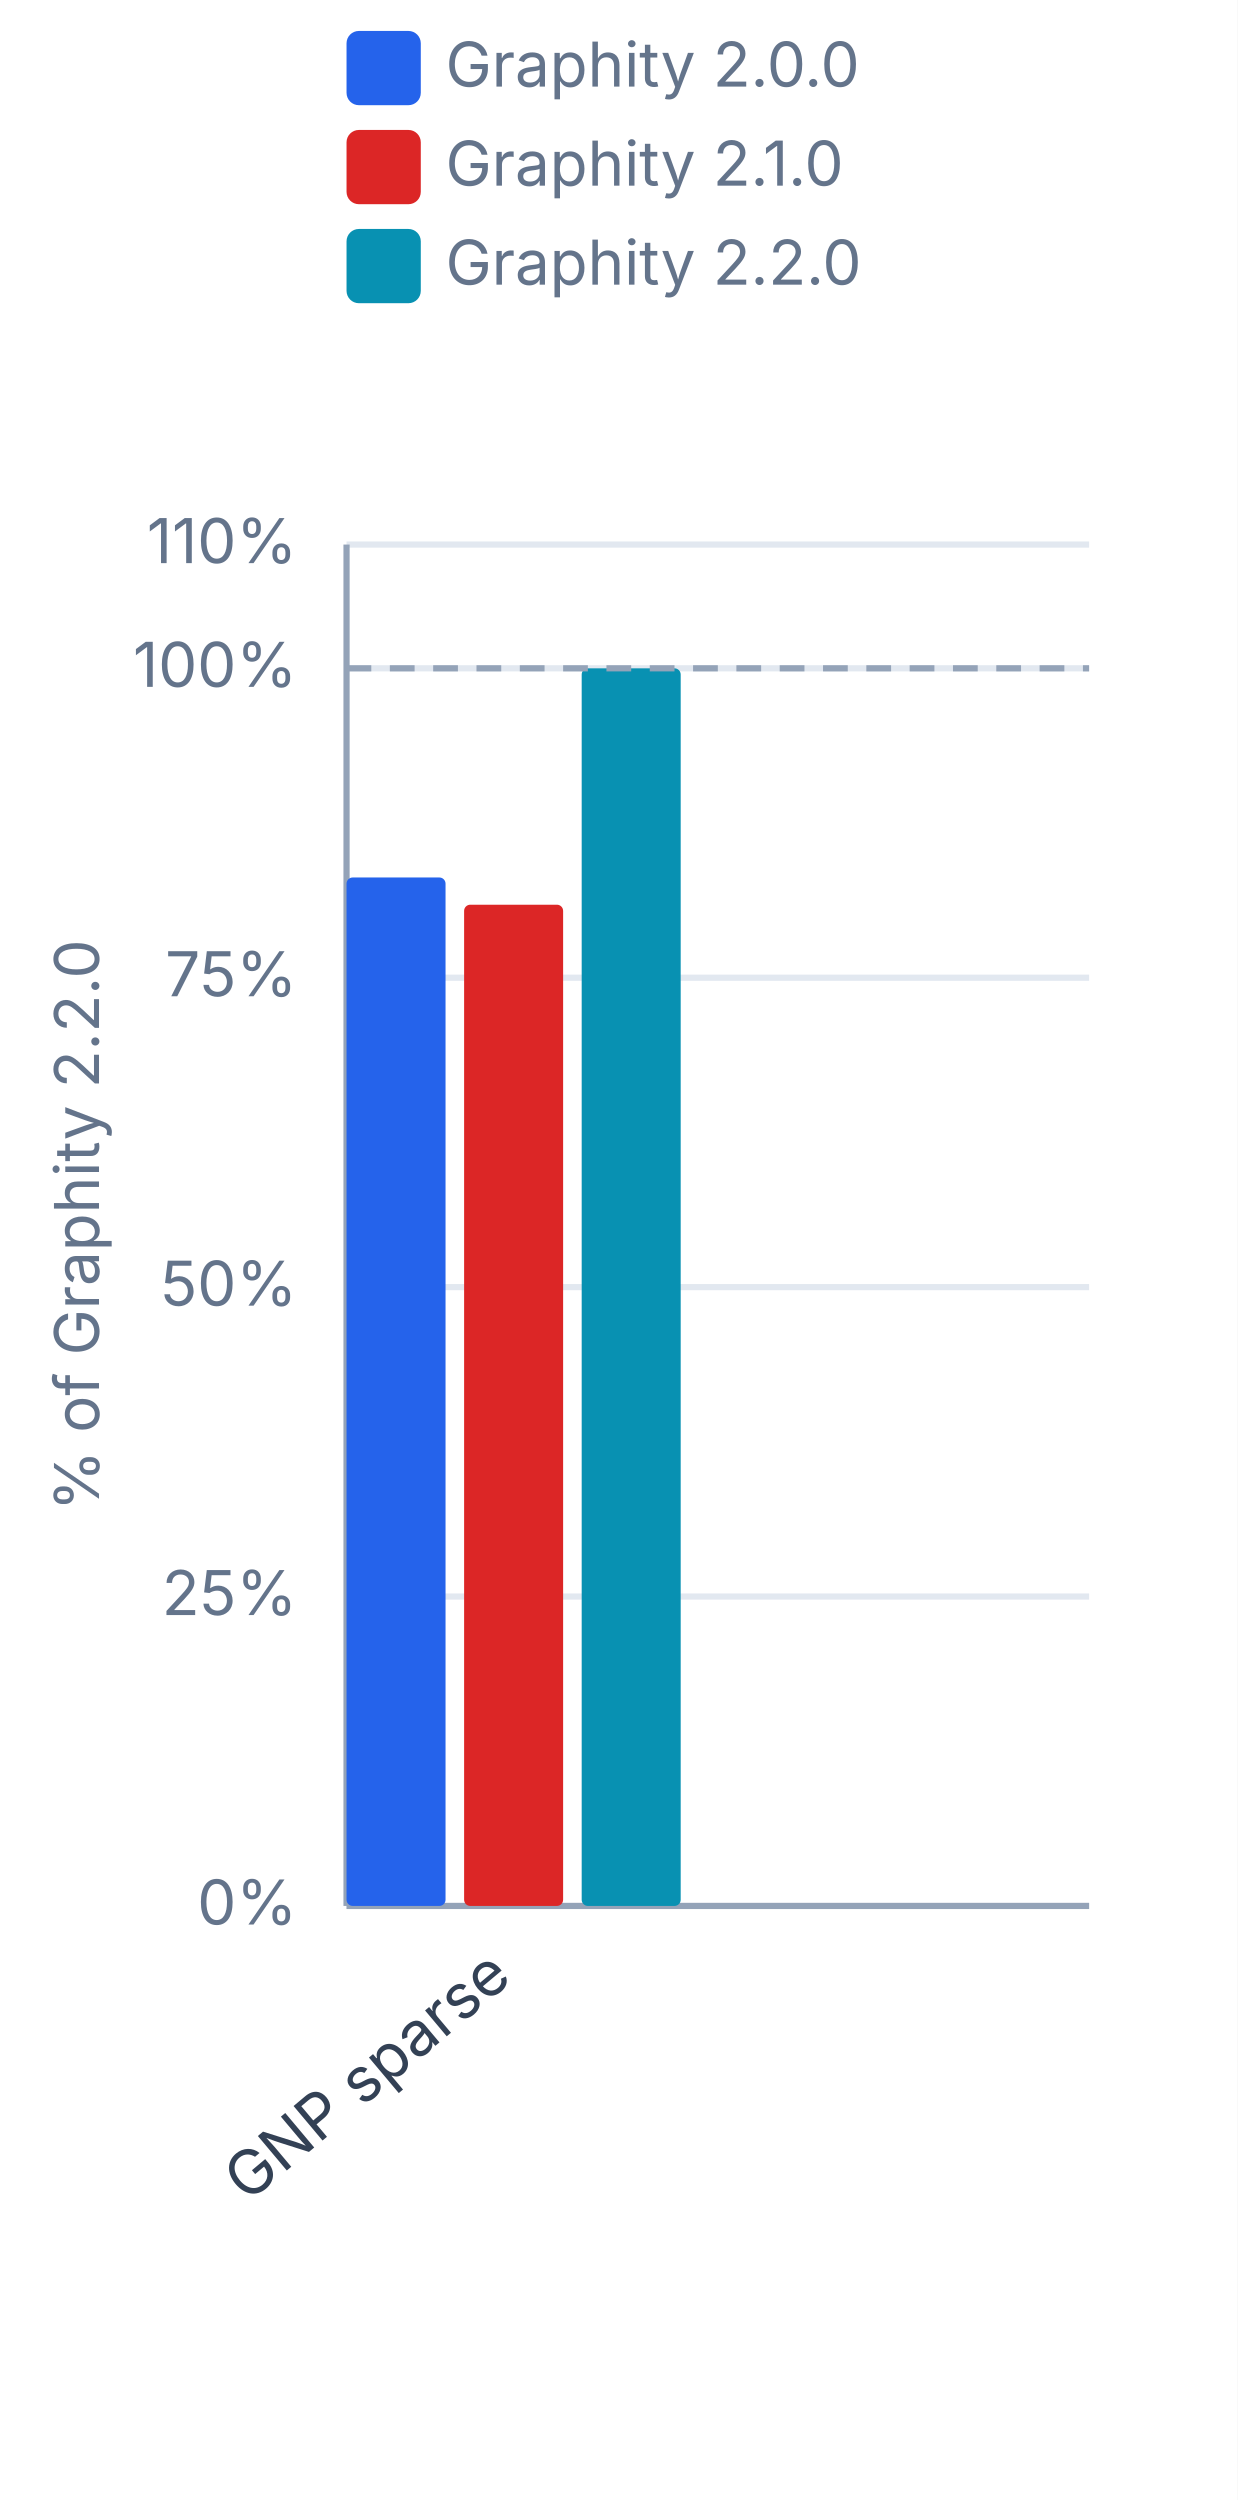
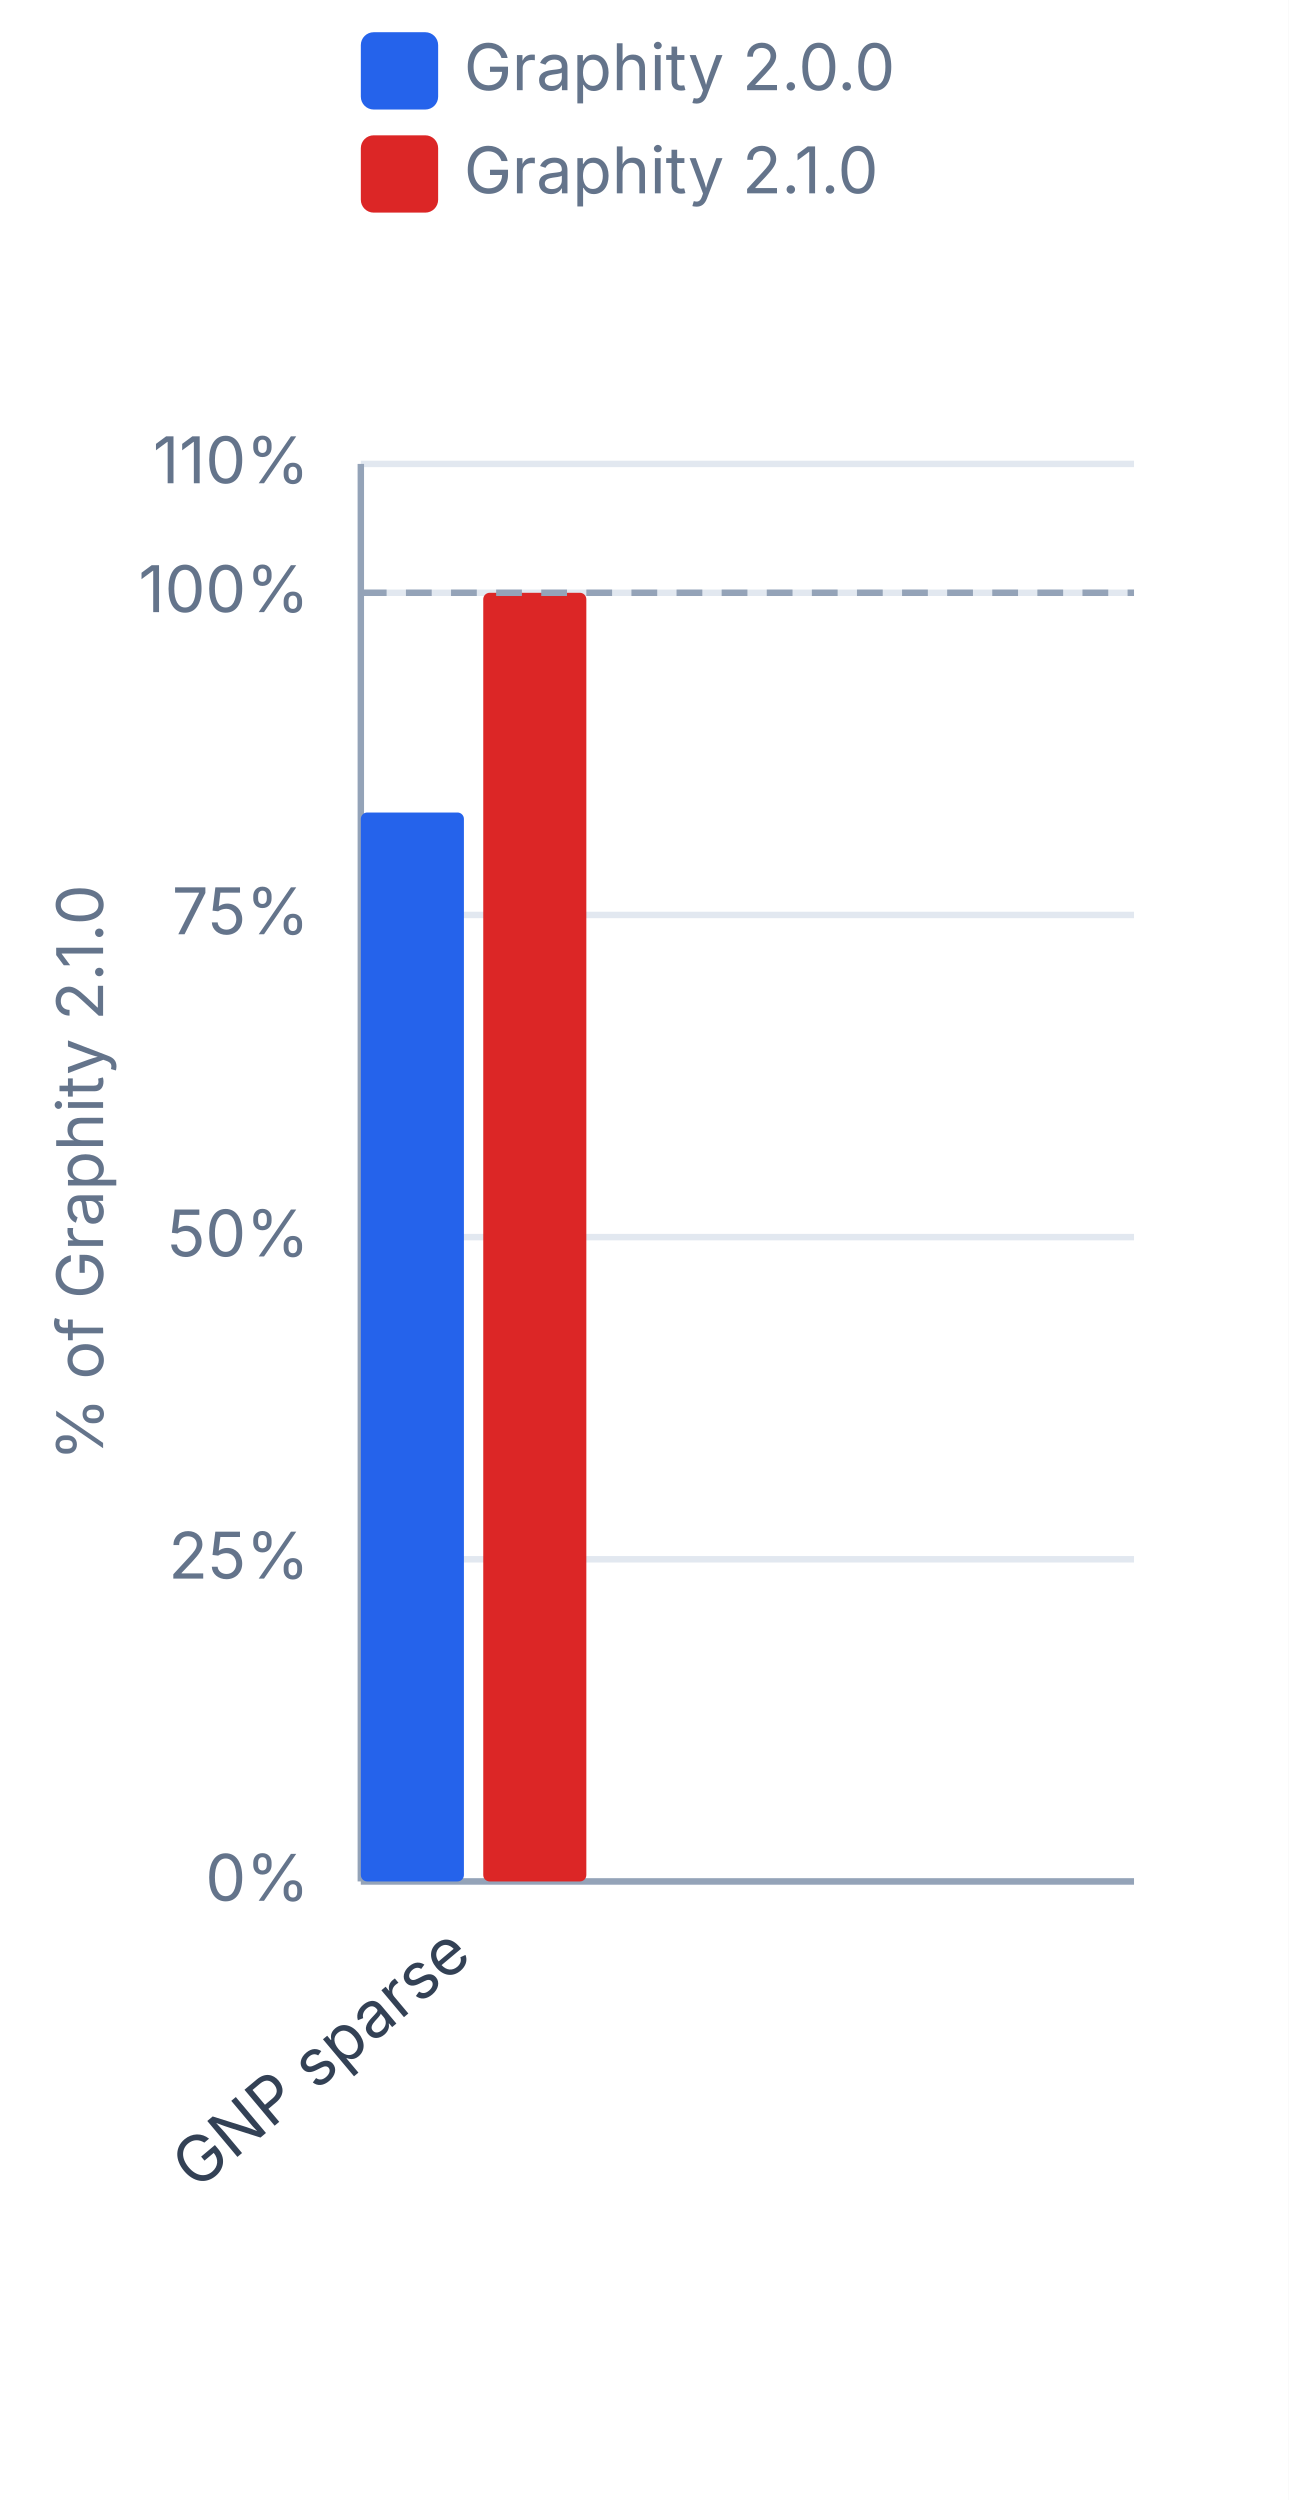
- <svg xmlns="http://www.w3.org/2000/svg" width="200" height="404" viewBox="0 0 200 404" role="img">
+ <svg xmlns="http://www.w3.org/2000/svg" width="200" height="388" viewBox="0 0 200 388" role="img">
  <style>text{font-family:ui-sans-serif,system-ui,-apple-system,Segoe UI,sans-serif;font-size:11px;fill:#334155}.axis{stroke:#94a3b8;stroke-width:1;fill:none}.grid{stroke:#e2e8f0;stroke-width:1}.ylabel{fill:#64748b;font-size:10px}.tick{fill:#64748b;font-size:10px}.xlabel{font-size:10px}</style>
-   <rect x="0" y="0" width="200" height="404" fill="#ffffff" />
+   <rect x="0" y="0" width="200" height="388" fill="#ffffff" />
  <rect x="56" y="5" width="12" height="12" rx="2" fill="#2563eb" />
  <text x="72" y="14" class="tick">Graphity 2.0.0</text>
  <rect x="56" y="21" width="12" height="12" rx="2" fill="#dc2626" />
  <text x="72" y="30" class="tick">Graphity 2.1.0</text>
-   <rect x="56" y="37" width="12" height="12" rx="2" fill="#0891b2" />
-   <text x="72" y="46" class="tick">Graphity 2.2.0</text>
-   <line class="grid" x1="56" y1="308.0" x2="176" y2="308.0" />
-   <text class="tick" x="48" y="311.0" text-anchor="end">0%</text>
-   <line class="grid" x1="56" y1="258.0" x2="176" y2="258.0" />
-   <text class="tick" x="48" y="261.0" text-anchor="end">25%</text>
-   <line class="grid" x1="56" y1="208.0" x2="176" y2="208.0" />
-   <text class="tick" x="48" y="211.0" text-anchor="end">50%</text>
-   <line class="grid" x1="56" y1="158.0" x2="176" y2="158.0" />
-   <text class="tick" x="48" y="161.0" text-anchor="end">75%</text>
-   <line class="grid" x1="56" y1="108.0" x2="176" y2="108.0" />
-   <text class="tick" x="48" y="111.0" text-anchor="end">100%</text>
-   <line class="grid" x1="56" y1="88.0" x2="176" y2="88.0" />
-   <text class="tick" x="48" y="91.0" text-anchor="end">110%</text>
-   <line class="axis" x1="56" y1="88" x2="56" y2="308" />
-   <line class="axis" x1="56" y1="308" x2="176" y2="308" />
-   <text class="ylabel" x="16" y="198.0" text-anchor="middle" transform="rotate(-90 16 198.0)">% of Graphity 2.2.0</text>
-   <text class="xlabel" x="83.0" y="320.0" text-anchor="end" transform="rotate(-40 83.0 320.0)">GNP sparse</text>
-   <rect x="56.0" y="141.8" width="16" height="166.2" fill="#2563eb" rx="1" />
-   <rect x="75.0" y="146.2" width="16" height="161.8" fill="#dc2626" rx="1" />
-   <rect x="94.0" y="108.0" width="16" height="200.0" fill="#0891b2" rx="1" />
-   <line x1="56" y1="108.0" x2="176" y2="108.0" stroke="#94a3b8" stroke-width="1" stroke-dasharray="4 3" />
+   <line class="grid" x1="56" y1="292.0" x2="176" y2="292.0" />
+   <text class="tick" x="48" y="295.0" text-anchor="end">0%</text>
+   <line class="grid" x1="56" y1="242.0" x2="176" y2="242.0" />
+   <text class="tick" x="48" y="245.0" text-anchor="end">25%</text>
+   <line class="grid" x1="56" y1="192.0" x2="176" y2="192.0" />
+   <text class="tick" x="48" y="195.0" text-anchor="end">50%</text>
+   <line class="grid" x1="56" y1="142.0" x2="176" y2="142.0" />
+   <text class="tick" x="48" y="145.0" text-anchor="end">75%</text>
+   <line class="grid" x1="56" y1="92.0" x2="176" y2="92.0" />
+   <text class="tick" x="48" y="95.0" text-anchor="end">100%</text>
+   <line class="grid" x1="56" y1="72.0" x2="176" y2="72.0" />
+   <text class="tick" x="48" y="75.0" text-anchor="end">110%</text>
+   <line class="axis" x1="56" y1="72" x2="56" y2="292" />
+   <line class="axis" x1="56" y1="292" x2="176" y2="292" />
+   <text class="ylabel" x="16" y="182.0" text-anchor="middle" transform="rotate(-90 16 182.0)">% of Graphity 2.1.0</text>
+   <text class="xlabel" x="73.5" y="304.0" text-anchor="end" transform="rotate(-40 73.5 304.0)">GNP sparse</text>
+   <rect x="56.0" y="126.1" width="16" height="165.9" fill="#2563eb" rx="1" />
+   <rect x="75.0" y="92.0" width="16" height="200.0" fill="#dc2626" rx="1" />
+   <line x1="56" y1="92.0" x2="176" y2="92.0" stroke="#94a3b8" stroke-width="1" stroke-dasharray="4 3" />
</svg>
